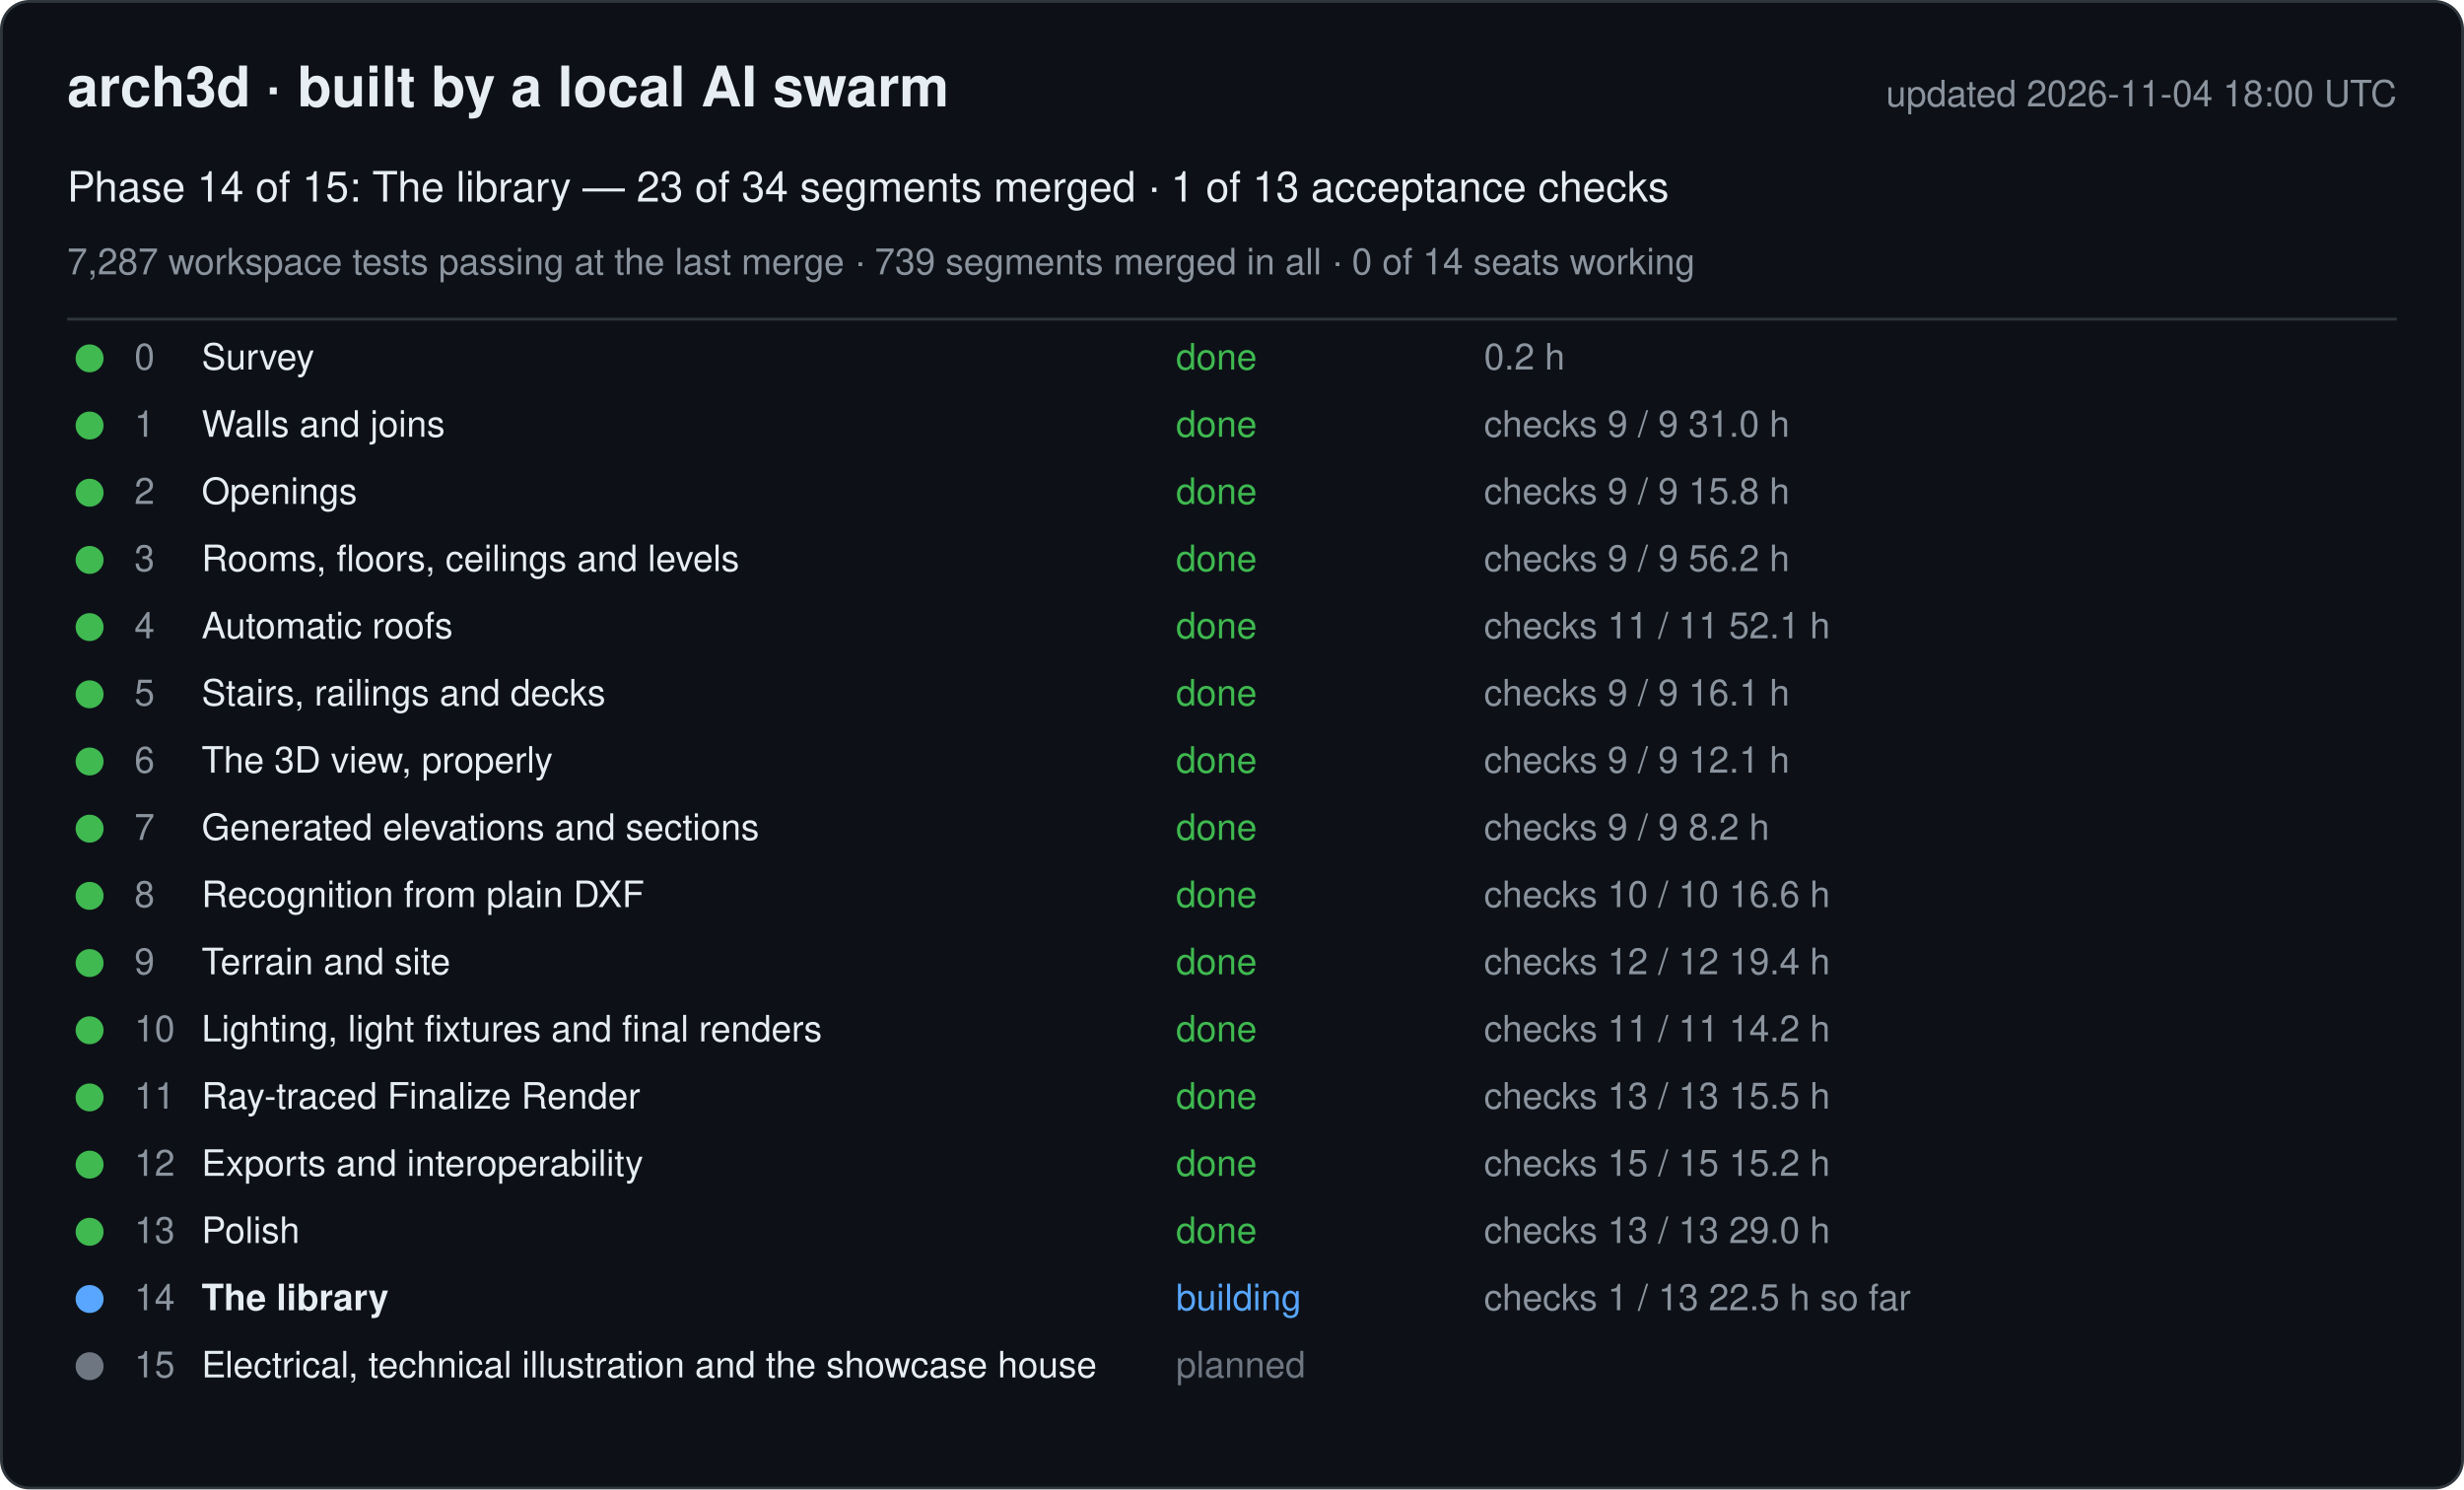
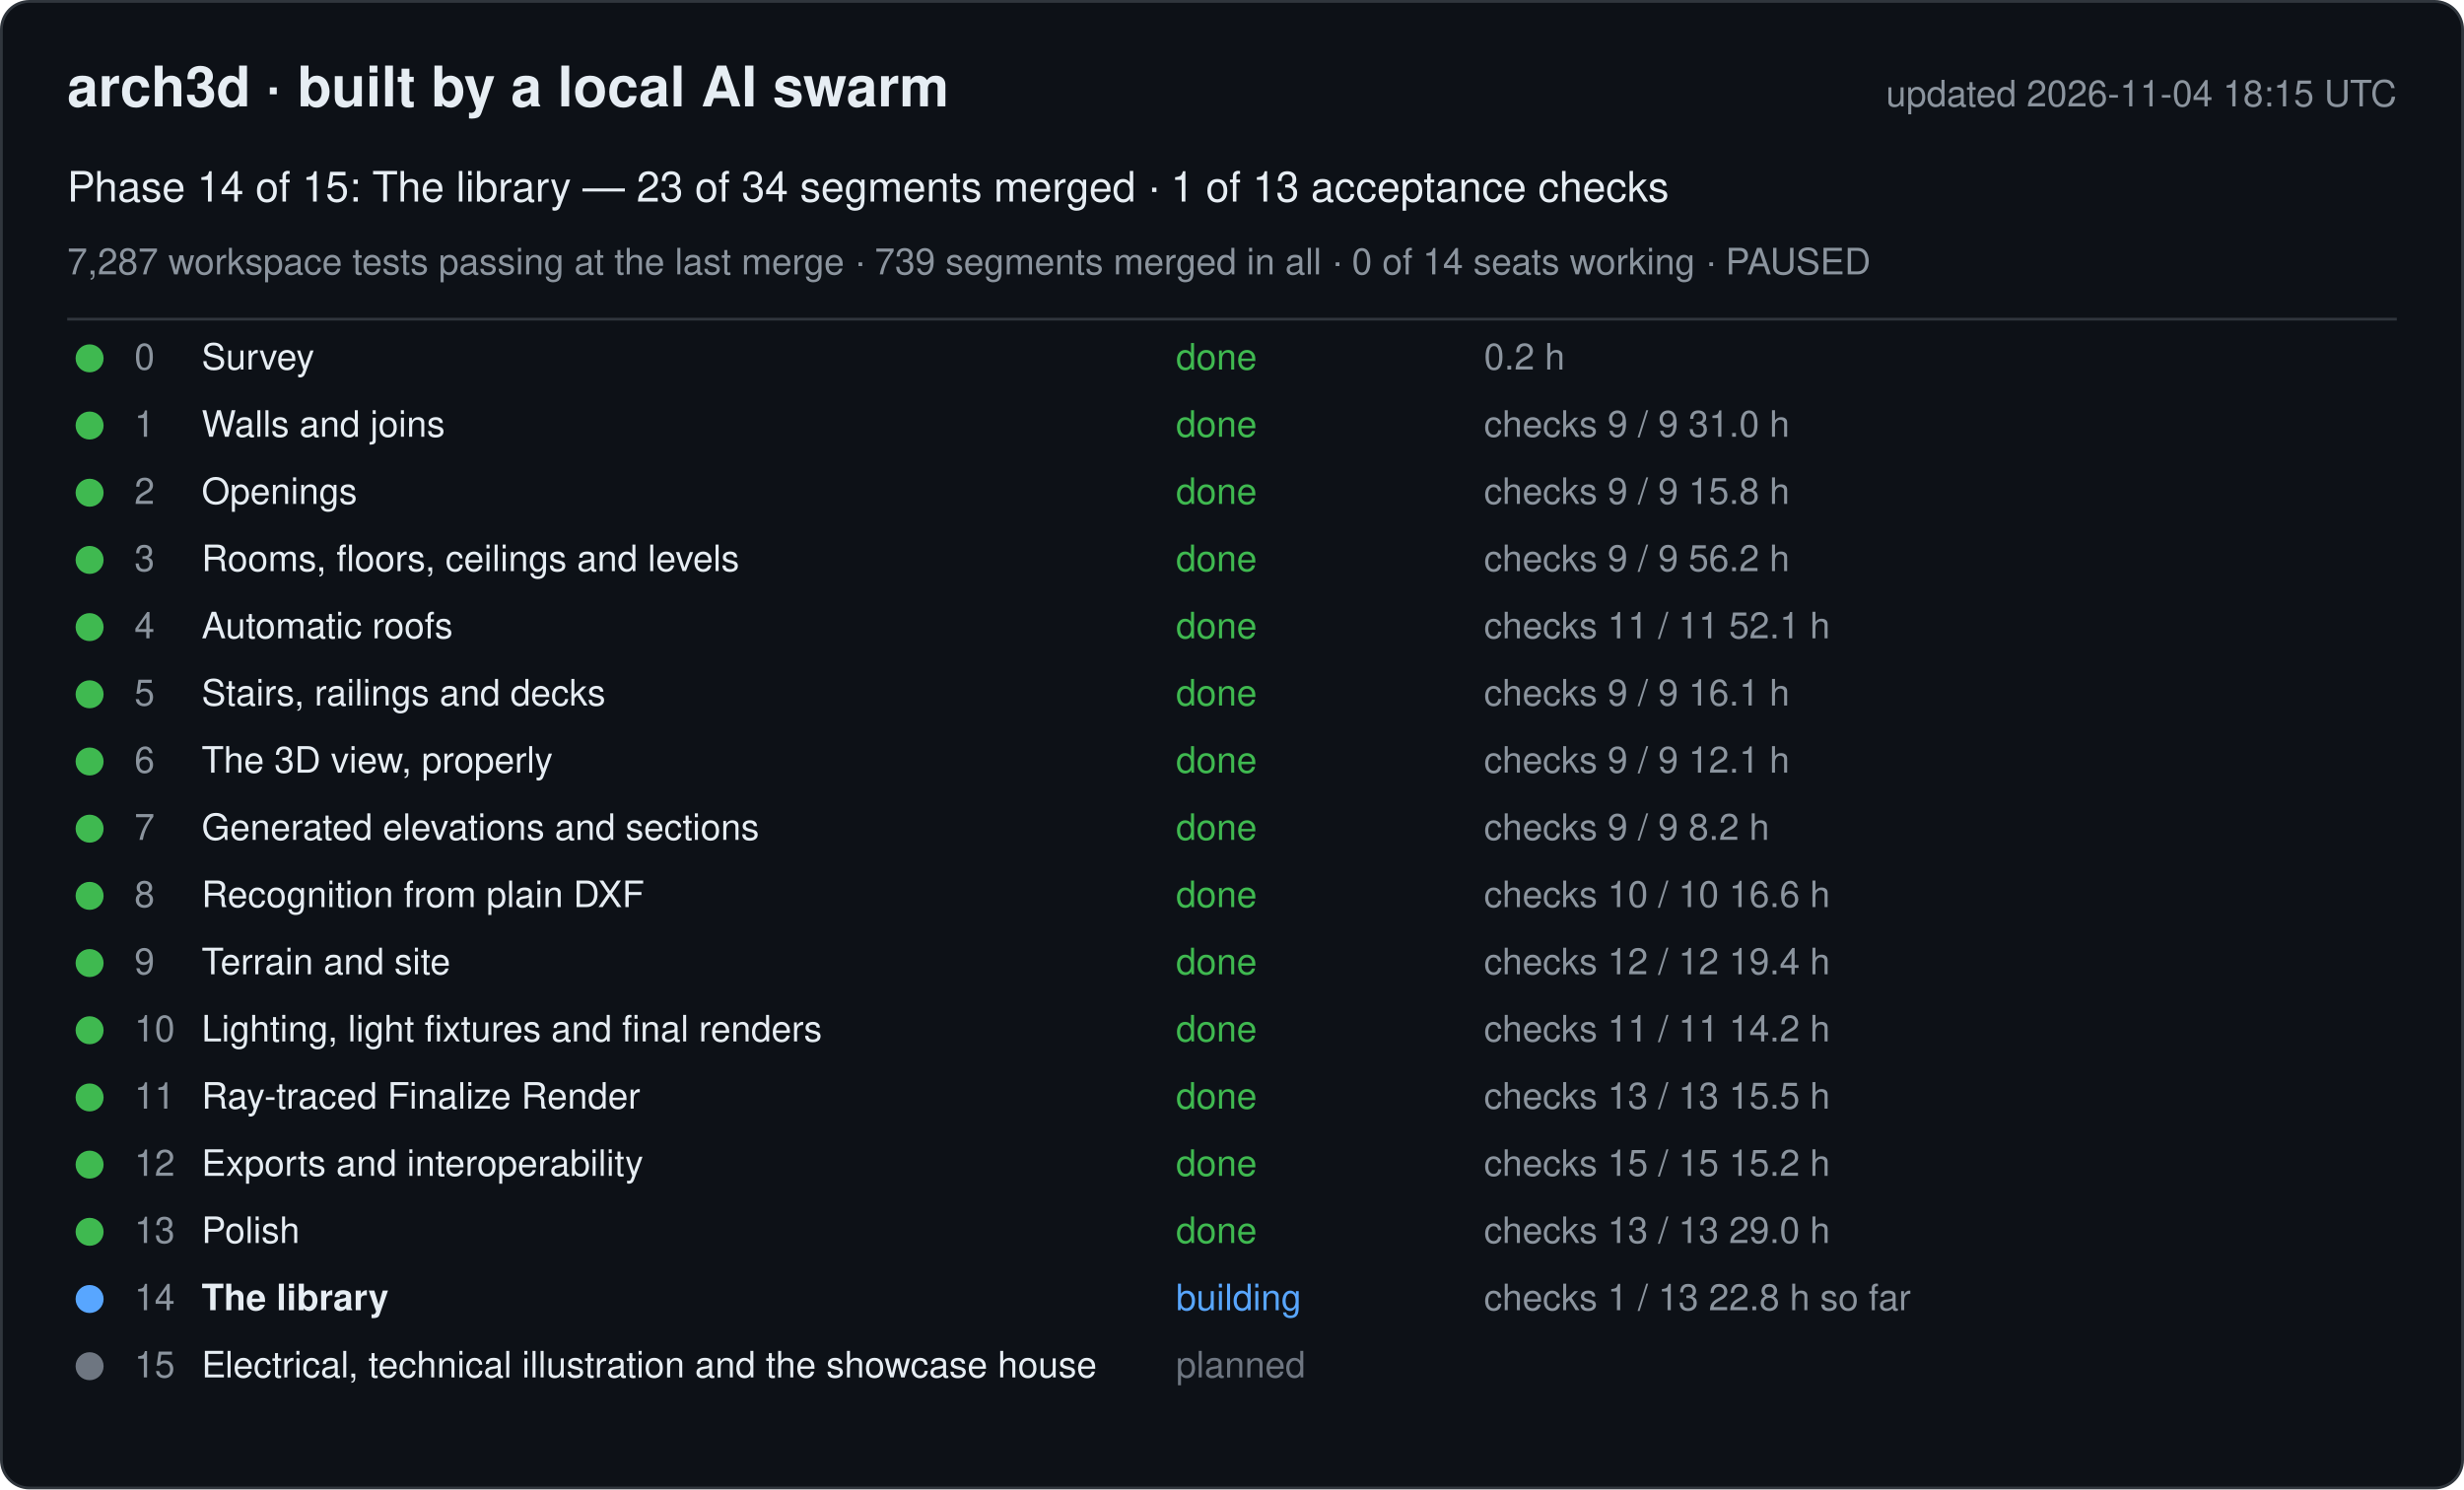
<svg xmlns="http://www.w3.org/2000/svg" width="880" height="532" viewBox="0 0 880 532" font-family="-apple-system, Segoe UI, Helvetica, Arial, sans-serif">
  <rect x="0.5" y="0.5" width="879" height="531" rx="10" fill="#0d1117" stroke="#30363d" />
  <text x="24" y="38" font-size="20" font-weight="600" fill="#e6edf3">arch3d · built by a local AI swarm</text>
-   <text x="856" y="38" font-size="13" fill="#8b949e" text-anchor="end">updated 2026-11-04 18:00 UTC</text>
+   <text x="856" y="38" font-size="13" fill="#8b949e" text-anchor="end">updated 2026-11-04 18:15 UTC</text>
  <text x="24" y="72" font-size="15" fill="#e6edf3">Phase 14 of 15: The library — 23 of 34 segments merged · 1 of 13 acceptance checks</text>
-   <text x="24" y="98" font-size="13" fill="#8b949e">7,287 workspace tests passing at the last merge · 739 segments merged in all · 0 of 14 seats working</text>
+   <text x="24" y="98" font-size="13" fill="#8b949e">7,287 workspace tests passing at the last merge · 739 segments merged in all · 0 of 14 seats working · PAUSED</text>
  <line x1="24" y1="114" x2="856" y2="114" stroke="#30363d" />
  <g data-phase="0">
    <circle cx="32" cy="128" r="5" fill="#3fb950" />
    <text x="48" y="132" font-size="13" fill="#8b949e">0</text>
    <text x="72" y="132" font-size="13" fill="#e6edf3">Survey</text>
    <text x="420" y="132" font-size="13" fill="#3fb950">done</text>
    <text x="530" y="132" font-size="13" fill="#8b949e">0.2 h</text>
  </g>
  <g data-phase="1">
    <circle cx="32" cy="152" r="5" fill="#3fb950" />
    <text x="48" y="156" font-size="13" fill="#8b949e">1</text>
    <text x="72" y="156" font-size="13" fill="#e6edf3">Walls and joins</text>
    <text x="420" y="156" font-size="13" fill="#3fb950">done</text>
    <text x="530" y="156" font-size="13" fill="#8b949e">checks 9 / 9   31.0 h</text>
  </g>
  <g data-phase="2">
    <circle cx="32" cy="176" r="5" fill="#3fb950" />
    <text x="48" y="180" font-size="13" fill="#8b949e">2</text>
    <text x="72" y="180" font-size="13" fill="#e6edf3">Openings</text>
    <text x="420" y="180" font-size="13" fill="#3fb950">done</text>
    <text x="530" y="180" font-size="13" fill="#8b949e">checks 9 / 9   15.8 h</text>
  </g>
  <g data-phase="3">
    <circle cx="32" cy="200" r="5" fill="#3fb950" />
    <text x="48" y="204" font-size="13" fill="#8b949e">3</text>
    <text x="72" y="204" font-size="13" fill="#e6edf3">Rooms, floors, ceilings and levels</text>
    <text x="420" y="204" font-size="13" fill="#3fb950">done</text>
    <text x="530" y="204" font-size="13" fill="#8b949e">checks 9 / 9   56.2 h</text>
  </g>
  <g data-phase="4">
    <circle cx="32" cy="224" r="5" fill="#3fb950" />
    <text x="48" y="228" font-size="13" fill="#8b949e">4</text>
    <text x="72" y="228" font-size="13" fill="#e6edf3">Automatic roofs</text>
    <text x="420" y="228" font-size="13" fill="#3fb950">done</text>
    <text x="530" y="228" font-size="13" fill="#8b949e">checks 11 / 11   52.1 h</text>
  </g>
  <g data-phase="5">
    <circle cx="32" cy="248" r="5" fill="#3fb950" />
    <text x="48" y="252" font-size="13" fill="#8b949e">5</text>
    <text x="72" y="252" font-size="13" fill="#e6edf3">Stairs, railings and decks</text>
    <text x="420" y="252" font-size="13" fill="#3fb950">done</text>
    <text x="530" y="252" font-size="13" fill="#8b949e">checks 9 / 9   16.1 h</text>
  </g>
  <g data-phase="6">
    <circle cx="32" cy="272" r="5" fill="#3fb950" />
    <text x="48" y="276" font-size="13" fill="#8b949e">6</text>
    <text x="72" y="276" font-size="13" fill="#e6edf3">The 3D view, properly</text>
    <text x="420" y="276" font-size="13" fill="#3fb950">done</text>
    <text x="530" y="276" font-size="13" fill="#8b949e">checks 9 / 9   12.1 h</text>
  </g>
  <g data-phase="7">
    <circle cx="32" cy="296" r="5" fill="#3fb950" />
    <text x="48" y="300" font-size="13" fill="#8b949e">7</text>
    <text x="72" y="300" font-size="13" fill="#e6edf3">Generated elevations and sections</text>
    <text x="420" y="300" font-size="13" fill="#3fb950">done</text>
    <text x="530" y="300" font-size="13" fill="#8b949e">checks 9 / 9   8.2 h</text>
  </g>
  <g data-phase="8">
    <circle cx="32" cy="320" r="5" fill="#3fb950" />
    <text x="48" y="324" font-size="13" fill="#8b949e">8</text>
    <text x="72" y="324" font-size="13" fill="#e6edf3">Recognition from plain DXF</text>
    <text x="420" y="324" font-size="13" fill="#3fb950">done</text>
    <text x="530" y="324" font-size="13" fill="#8b949e">checks 10 / 10   16.6 h</text>
  </g>
  <g data-phase="9">
    <circle cx="32" cy="344" r="5" fill="#3fb950" />
    <text x="48" y="348" font-size="13" fill="#8b949e">9</text>
    <text x="72" y="348" font-size="13" fill="#e6edf3">Terrain and site</text>
    <text x="420" y="348" font-size="13" fill="#3fb950">done</text>
    <text x="530" y="348" font-size="13" fill="#8b949e">checks 12 / 12   19.4 h</text>
  </g>
  <g data-phase="10">
    <circle cx="32" cy="368" r="5" fill="#3fb950" />
    <text x="48" y="372" font-size="13" fill="#8b949e">10</text>
    <text x="72" y="372" font-size="13" fill="#e6edf3">Lighting, light fixtures and final renders</text>
    <text x="420" y="372" font-size="13" fill="#3fb950">done</text>
    <text x="530" y="372" font-size="13" fill="#8b949e">checks 11 / 11   14.2 h</text>
  </g>
  <g data-phase="11">
    <circle cx="32" cy="392" r="5" fill="#3fb950" />
    <text x="48" y="396" font-size="13" fill="#8b949e">11</text>
    <text x="72" y="396" font-size="13" fill="#e6edf3">Ray-traced Finalize Render</text>
    <text x="420" y="396" font-size="13" fill="#3fb950">done</text>
    <text x="530" y="396" font-size="13" fill="#8b949e">checks 13 / 13   15.5 h</text>
  </g>
  <g data-phase="12">
    <circle cx="32" cy="416" r="5" fill="#3fb950" />
    <text x="48" y="420" font-size="13" fill="#8b949e">12</text>
    <text x="72" y="420" font-size="13" fill="#e6edf3">Exports and interoperability</text>
    <text x="420" y="420" font-size="13" fill="#3fb950">done</text>
    <text x="530" y="420" font-size="13" fill="#8b949e">checks 15 / 15   15.2 h</text>
  </g>
  <g data-phase="13">
    <circle cx="32" cy="440" r="5" fill="#3fb950" />
    <text x="48" y="444" font-size="13" fill="#8b949e">13</text>
    <text x="72" y="444" font-size="13" fill="#e6edf3">Polish</text>
    <text x="420" y="444" font-size="13" fill="#3fb950">done</text>
    <text x="530" y="444" font-size="13" fill="#8b949e">checks 13 / 13   29.0 h</text>
  </g>
  <g data-phase="14">
    <circle cx="32" cy="464" r="5" fill="#58a6ff" />
    <text x="48" y="468" font-size="13" fill="#8b949e">14</text>
    <text x="72" y="468" font-size="13" fill="#e6edf3" font-weight="600">The library</text>
    <text x="420" y="468" font-size="13" fill="#58a6ff">building</text>
-     <text x="530" y="468" font-size="13" fill="#8b949e">checks 1 / 13   22.5 h so far</text>
+     <text x="530" y="468" font-size="13" fill="#8b949e">checks 1 / 13   22.8 h so far</text>
  </g>
  <g data-phase="15">
    <circle cx="32" cy="488" r="5" fill="#6e7681" />
    <text x="48" y="492" font-size="13" fill="#8b949e">15</text>
    <text x="72" y="492" font-size="13" fill="#e6edf3">Electrical, technical illustration and the showcase house</text>
    <text x="420" y="492" font-size="13" fill="#6e7681">planned</text>
    <text x="530" y="492" font-size="13" fill="#8b949e" />
  </g>
</svg>
